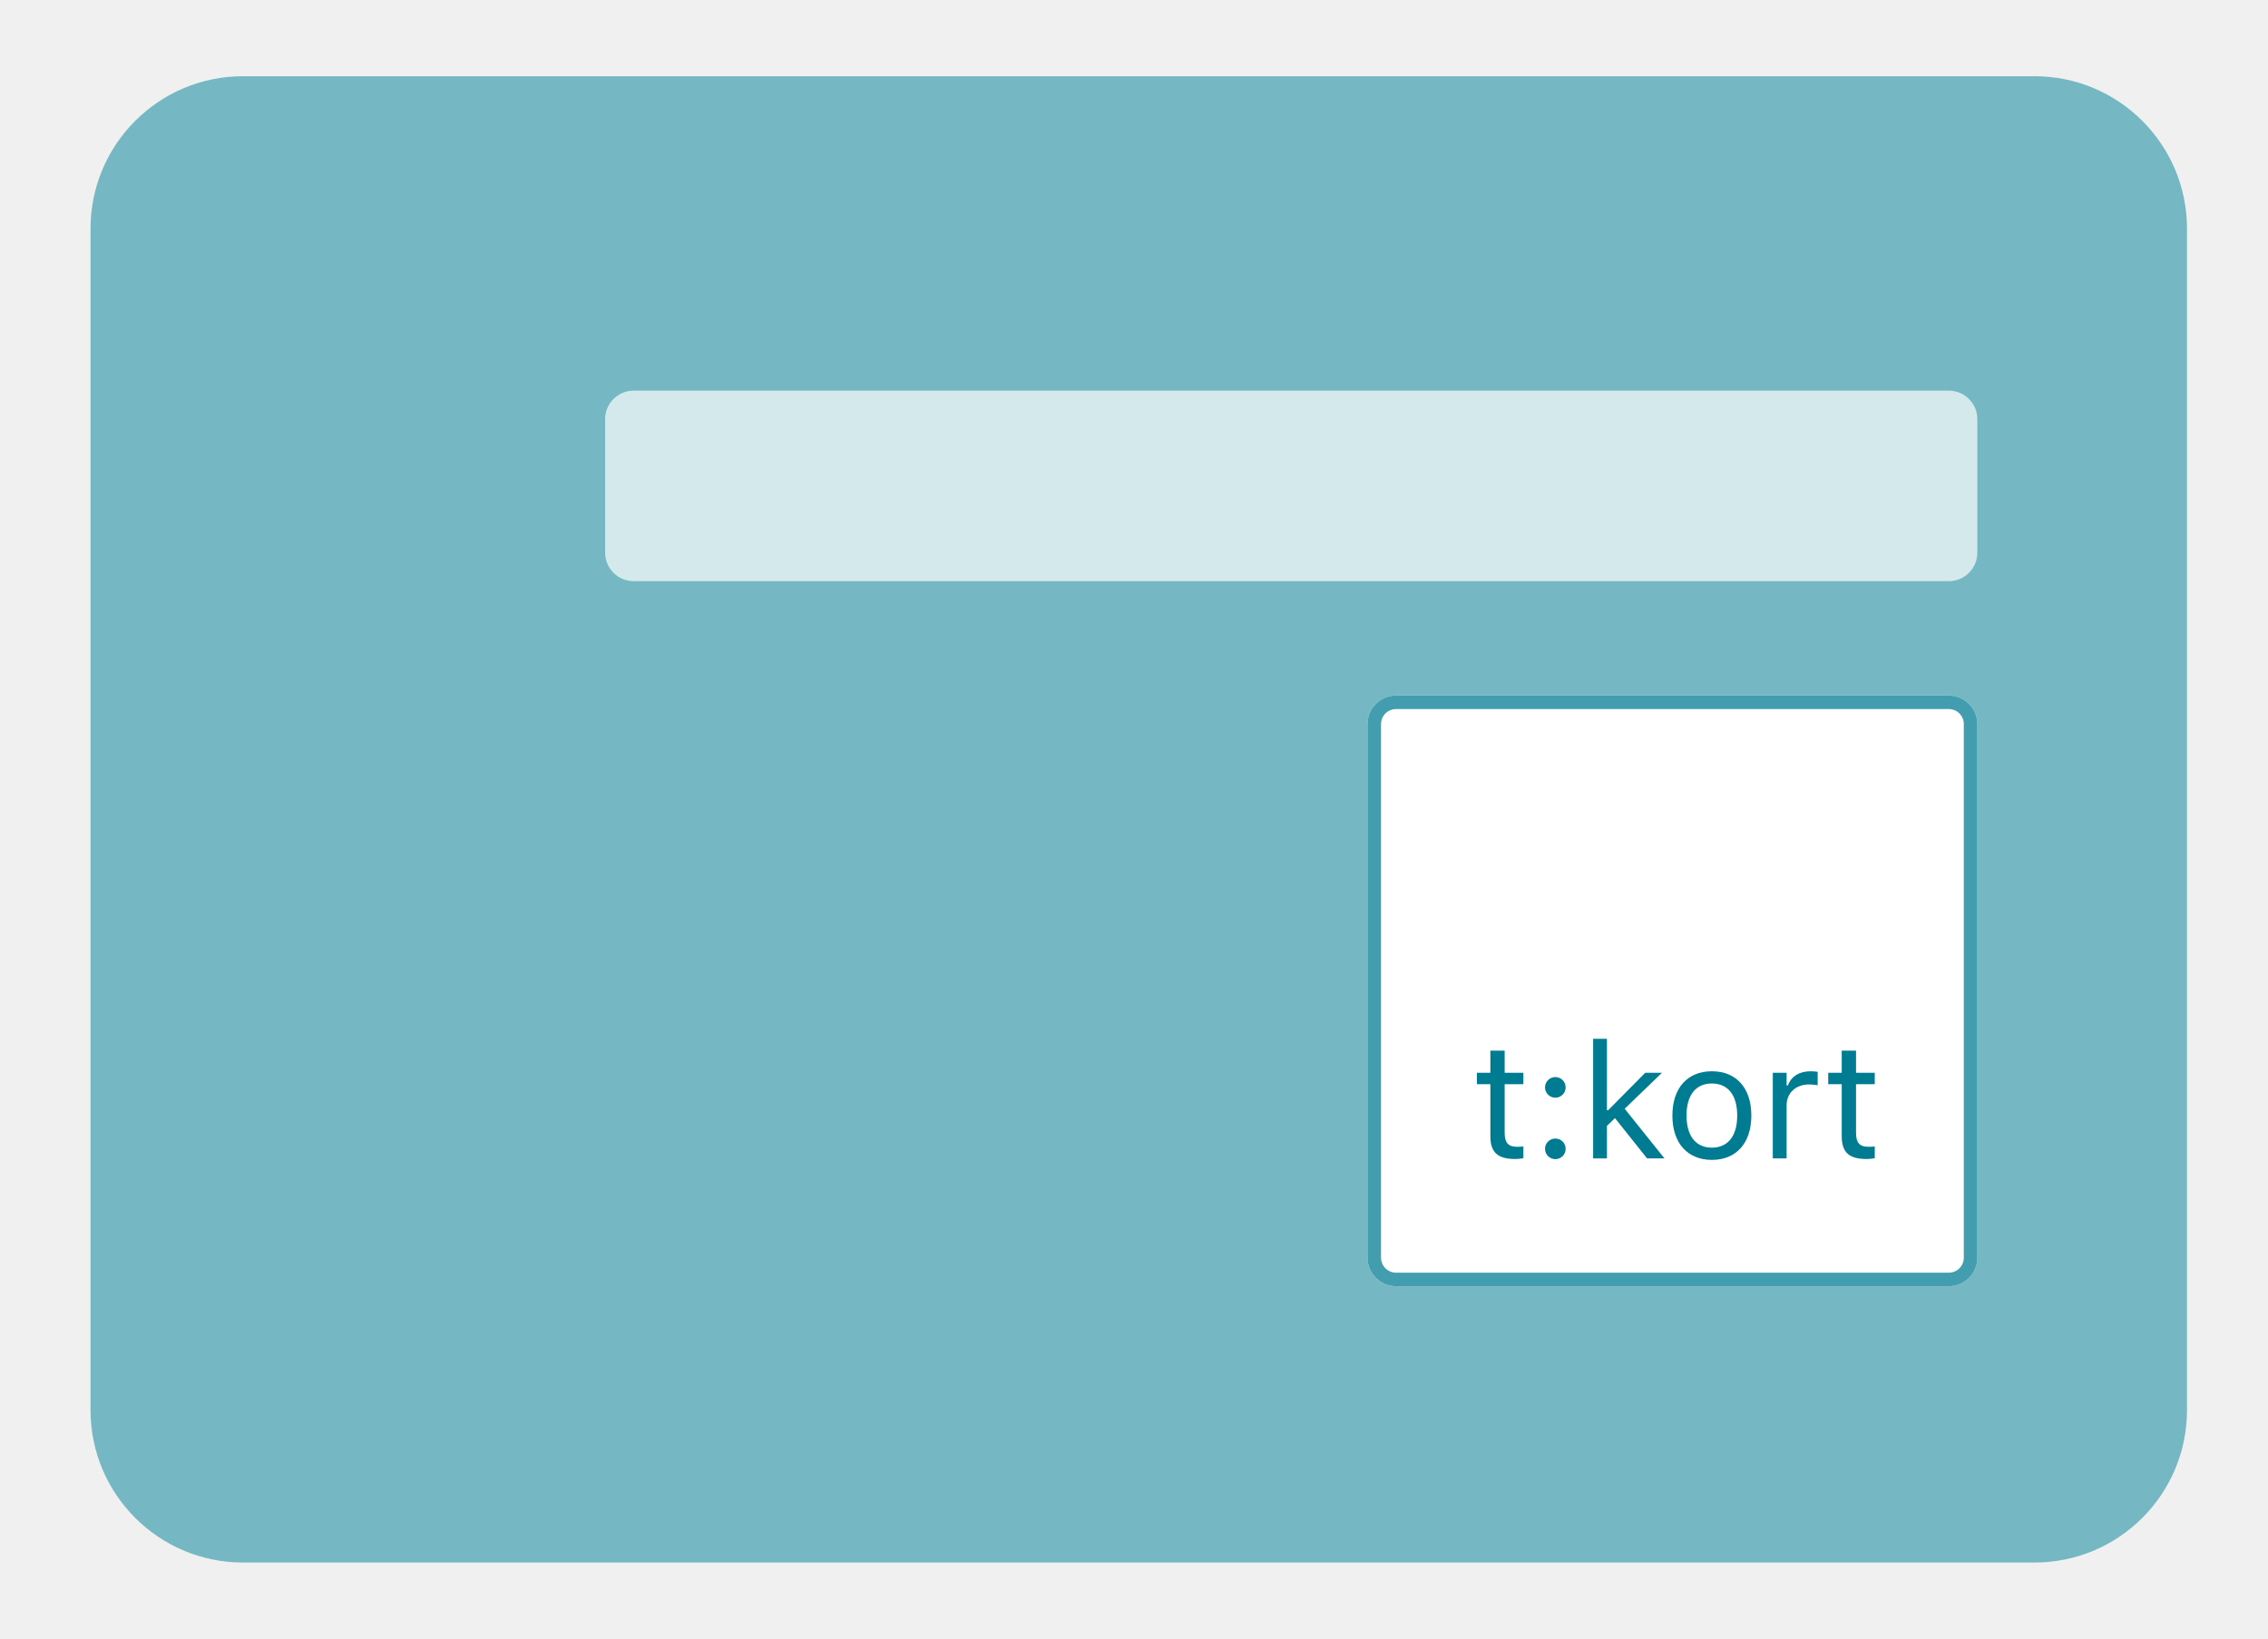
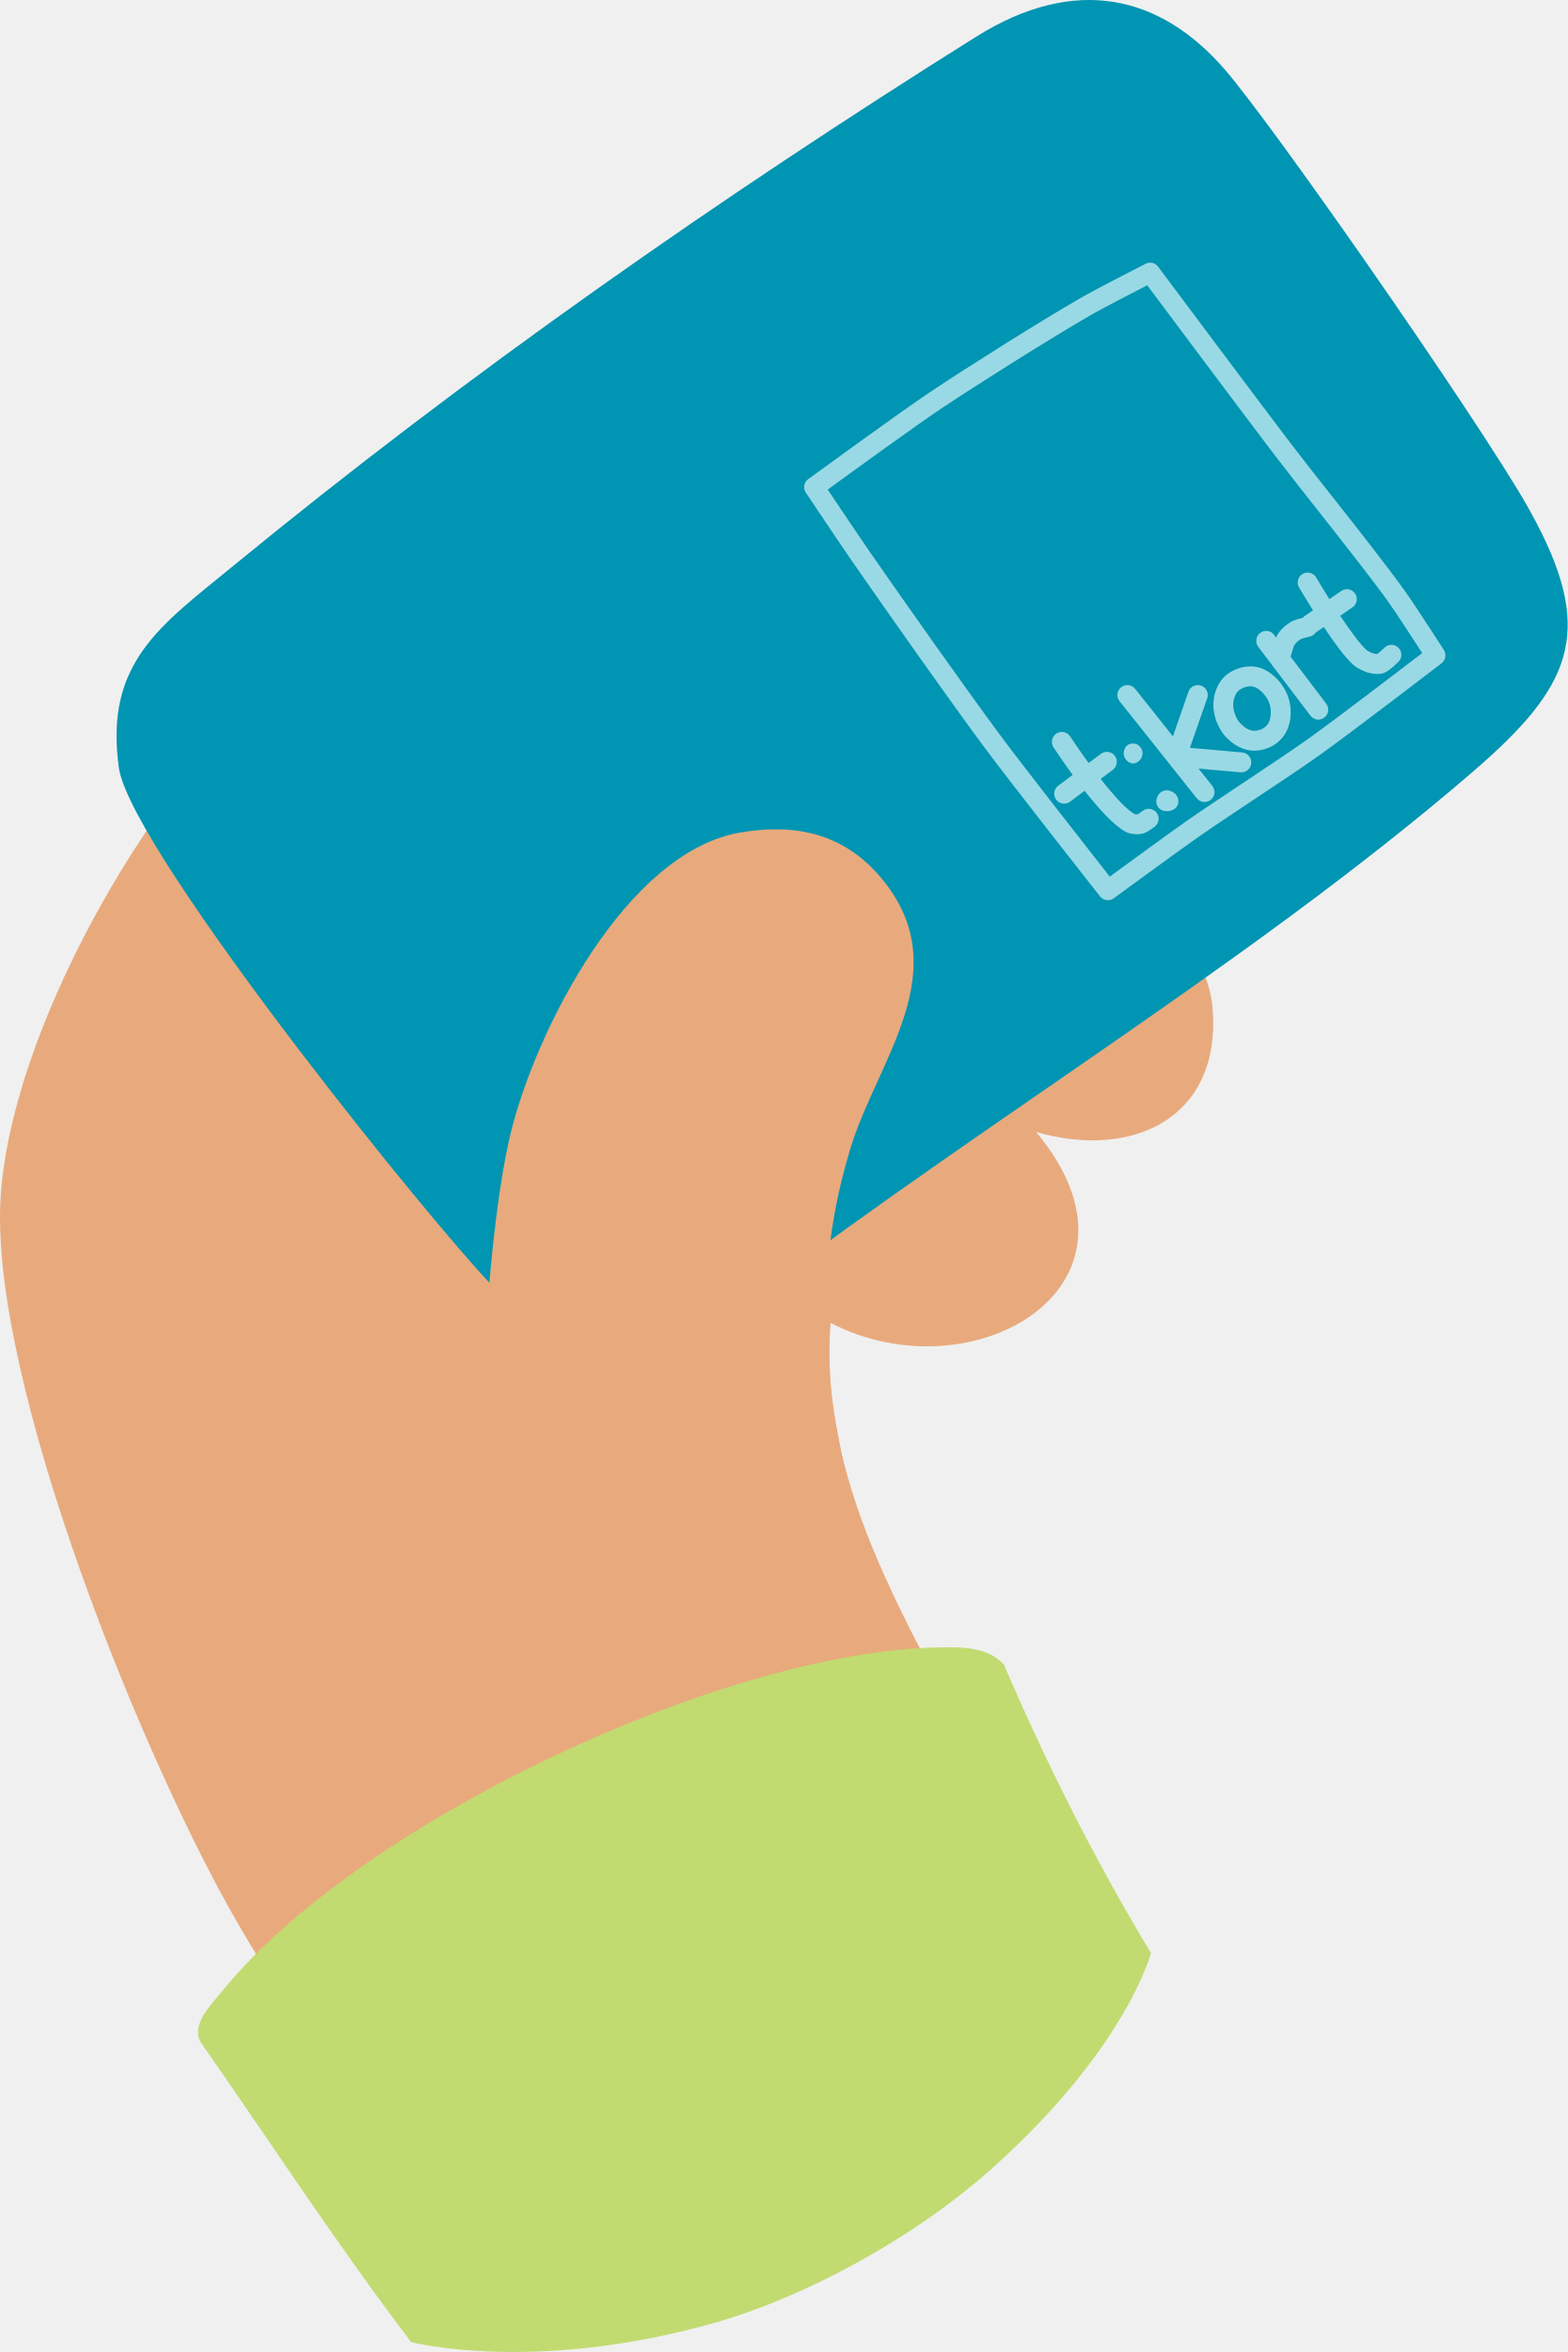
- <svg xmlns="http://www.w3.org/2000/svg" width="119" height="86" viewBox="0 0 119 86" fill="none">
-   <rect x="4.75" y="4" width="110" height="78" rx="8" fill="#75B8C4" />
-   <rect x="31.75" y="20.5" width="72" height="10" rx="1.5" fill="#D4E9EC" />
-   <g clip-path="url(#clip0_1967_81)">
-     <rect x="71.75" y="36.5" width="32" height="31" rx="1.5" fill="white" />
-     <path d="M79.511 60.824C79.652 60.824 79.79 60.807 79.931 60.782V60.165C79.798 60.178 79.727 60.182 79.598 60.182C79.131 60.182 78.948 59.97 78.948 59.44V56.898H79.931V56.298H78.948V55.136H78.198V56.298H77.49V56.898H78.198V59.624C78.198 60.482 78.585 60.824 79.511 60.824Z" fill="#007C92" />
-     <path d="M81.607 57.607C81.907 57.607 82.148 57.361 82.148 57.065C82.148 56.765 81.907 56.523 81.607 56.523C81.311 56.523 81.065 56.765 81.065 57.065C81.065 57.361 81.311 57.607 81.607 57.607ZM81.607 60.832C81.907 60.832 82.148 60.586 82.148 60.29C82.148 59.99 81.907 59.749 81.607 59.749C81.311 59.749 81.065 59.99 81.065 60.29C81.065 60.586 81.311 60.832 81.607 60.832Z" fill="#007C92" />
-     <path d="M83.59 60.791H84.315V59.086L84.736 58.678L86.42 60.791H87.332L85.245 58.186L87.203 56.298H86.324L84.382 58.261H84.315V54.515H83.59V60.791Z" fill="#007C92" />
-     <path d="M89.82 60.87C91.1 60.87 91.891 59.986 91.891 58.548V58.54C91.891 57.098 91.1 56.219 89.82 56.219C88.541 56.219 87.749 57.098 87.749 58.54V58.548C87.749 59.986 88.541 60.87 89.82 60.87ZM89.82 60.228C88.97 60.228 88.491 59.607 88.491 58.548V58.54C88.491 57.478 88.97 56.861 89.82 56.861C90.67 56.861 91.15 57.478 91.15 58.54V58.548C91.15 59.607 90.67 60.228 89.82 60.228Z" fill="#007C92" />
-     <path d="M93.017 60.791H93.742V58.007C93.742 57.348 94.233 56.911 94.925 56.911C95.084 56.911 95.221 56.928 95.371 56.953V56.248C95.3 56.236 95.146 56.219 95.008 56.219C94.4 56.219 93.979 56.494 93.808 56.965H93.742V56.298H93.017V60.791Z" fill="#007C92" />
-     <path d="M97.946 60.824C98.088 60.824 98.226 60.807 98.367 60.782V60.165C98.234 60.178 98.163 60.182 98.034 60.182C97.567 60.182 97.384 59.97 97.384 59.44V56.898H98.367V56.298H97.384V55.136H96.634V56.298H95.925V56.898H96.634V59.624C96.634 60.482 97.021 60.824 97.946 60.824Z" fill="#007C92" />
+ <svg xmlns="http://www.w3.org/2000/svg" width="200" height="300" viewBox="0 0 200 300" fill="none">
+   <g clip-path="url(#clip0_7655_1062)">
+     <path d="M132.186 144.383C148.538 163.984 124.126 178.175 105.963 168.734C104.257 192.346 119.053 211.117 128.076 231.495C129.059 237.632 122.276 241.186 117.826 243.853C98.66 255.34 66.801 263.177 44.569 260.577C38.779 259.9 33.686 251.007 30.846 246.193C18.563 225.398 -1.59 175.908 0.1 152.353C1.817 128.415 24.003 91.052 45.039 79.238C63.475 68.884 101.83 68.391 122.066 73.445C141.959 78.412 143.219 94.149 126.579 104.553C136.179 110.16 153.802 115.817 154.722 128.878C155.702 142.756 144.325 147.9 132.182 144.386L132.186 144.383Z" fill="#E8AA7D" />
+     <path d="M187.904 98.433C158.205 124.028 121.033 145.71 90.06 170.178C77.277 176.308 72.214 173.635 63.481 164.694C63.275 164.487 63.068 164.274 62.861 164.057C58.778 159.827 48.152 147.043 37.959 133.665C26.672 118.851 15.916 103.327 15.163 97.92C13.296 84.525 20.503 79.772 29.639 72.275C59.525 47.743 91.793 25.208 124.529 4.687C137.259 -3.29 148.108 -0.557 156.285 8.9C159.251 12.331 166.668 22.551 174.311 33.505C182.917 45.87 191.82 59.167 194.95 64.731C195.32 65.394 195.673 66.038 196 66.664C203.486 80.945 200.28 87.769 187.904 98.43V98.433Z" fill="#0095B2" />
+     <path d="M159.661 95.73C158.011 95.583 156.961 94.56 156.441 94.05C155.888 93.51 154.528 91.586 154.848 89.189C155.105 87.276 156.138 86.316 156.571 85.992C156.971 85.696 158.055 85.002 159.528 84.996C161.495 84.986 162.755 86.412 163.168 86.879C163.615 87.382 164.658 88.773 164.655 90.759C164.655 91.379 164.655 93.023 163.358 94.356C162.085 95.666 160.471 95.75 160.008 95.743C159.888 95.743 159.775 95.736 159.661 95.726V95.73ZM158.088 88.026C157.951 88.129 157.491 88.543 157.358 89.526C157.175 90.889 157.998 92.026 158.211 92.236C158.628 92.643 159.198 93.2 160.038 93.213C160.131 93.213 160.945 93.206 161.541 92.593C162.121 91.996 162.121 91.196 162.121 90.763C162.121 89.643 161.528 88.853 161.271 88.566C160.998 88.256 160.358 87.543 159.538 87.536C158.805 87.536 158.245 87.912 158.091 88.026H158.088Z" fill="#99D9E5" />
+     <path d="M143.672 95.2C143.939 94.906 144.295 94.8 144.669 94.84C145.122 94.886 145.465 95.166 145.662 95.586C145.958 96.216 145.538 96.803 145.505 96.846C145.275 97.156 144.805 97.493 144.335 97.356C143.679 97.17 143.415 96.586 143.355 96.25C143.322 96.066 143.385 95.516 143.672 95.2Z" fill="#99D9E5" />
+     <path d="M149.088 100.833C149.138 100.84 149.908 100.963 150.212 101.667C150.282 101.823 150.438 102.273 150.222 102.73C149.962 103.28 149.368 103.404 149.215 103.434C149.092 103.46 148.435 103.597 147.922 103.14C147.545 102.804 147.418 102.287 147.592 101.777C147.772 101.25 148.222 100.693 149.085 100.83L149.088 100.833Z" fill="#99D9E5" />
+     <path d="M184.207 82.909C184.057 82.682 180.521 77.165 179.197 75.335C177.021 72.291 173.238 67.481 169.894 63.244C167.901 60.724 166.024 58.344 164.694 56.594C160.465 51.05 147.875 34.179 147.745 34.012C147.382 33.512 146.708 33.359 146.155 33.642C145.905 33.765 140.012 36.776 138.035 37.906C133.019 40.783 123.346 46.87 118.683 49.99C114.739 52.63 103.587 60.767 103.113 61.111C102.56 61.511 102.423 62.281 102.807 62.841C102.85 62.914 107.253 69.491 108.75 71.651C113.093 77.918 121.346 89.619 125.539 95.269C129.106 100.06 140.222 114.194 140.339 114.341C140.569 114.624 140.885 114.788 141.222 114.818C141.525 114.844 141.829 114.771 142.082 114.581C142.165 114.521 150.142 108.68 152.822 106.804C154.585 105.567 157.165 103.85 159.898 102.03C163.101 99.903 166.401 97.706 168.504 96.203C172.391 93.433 183.794 84.686 183.91 84.602C184.43 84.199 184.554 83.462 184.204 82.905L184.207 82.909ZM167.034 94.139C164.968 95.62 161.675 97.81 158.501 99.92C155.751 101.747 153.155 103.47 151.372 104.724C149.235 106.217 143.818 110.177 141.575 111.811C139.005 108.534 130.582 97.796 127.589 93.753C123.403 88.126 115.173 76.465 110.843 70.215C109.706 68.578 106.893 64.381 105.596 62.447C108.473 60.351 116.873 54.25 120.096 52.1C124.732 49.003 134.335 42.959 139.299 40.106C140.765 39.276 144.572 37.302 146.358 36.386C148.992 39.913 158.995 53.303 162.685 58.137C164.024 59.894 165.908 62.284 167.901 64.814C171.228 69.031 175.001 73.815 177.144 76.805C178.097 78.138 180.337 81.595 181.441 83.299C178.637 85.446 170.241 91.849 167.034 94.139Z" fill="#99D9E5" />
+     <path d="M178.411 84.415C177.581 85.242 176.911 85.735 176.414 85.885C176.101 85.975 175.744 85.979 175.414 85.949C174.934 85.905 174.537 85.795 174.471 85.779C174.024 85.645 173.161 85.245 172.688 84.839C171.641 83.922 170.184 81.935 168.881 79.978L167.931 80.632C167.911 80.648 167.894 80.662 167.868 80.668C167.691 80.932 167.421 81.122 167.101 81.195C166.644 81.292 166.101 81.445 165.961 81.519C165.674 81.672 165.334 81.972 165.151 82.245C165.051 82.422 164.831 83.065 164.651 83.762L169.198 89.759C169.614 90.312 169.511 91.112 168.948 91.529C168.691 91.726 168.381 91.809 168.078 91.782C167.731 91.752 167.398 91.586 167.178 91.286L162.238 84.769C162.238 84.769 162.231 84.759 162.231 84.752L160.521 82.505C160.105 81.952 160.208 81.152 160.771 80.735C161.328 80.308 162.125 80.412 162.541 80.975L162.791 81.312C162.885 81.115 162.978 80.945 163.064 80.808C163.474 80.208 164.111 79.635 164.761 79.278C165.134 79.075 165.788 78.895 166.238 78.788C166.304 78.692 166.398 78.615 166.498 78.538L167.511 77.848C166.594 76.401 165.908 75.235 165.731 74.941C165.378 74.341 165.581 73.561 166.181 73.208C166.791 72.855 167.561 73.051 167.914 73.658C168.298 74.305 168.898 75.298 169.598 76.415L171.114 75.378C171.694 74.978 172.478 75.125 172.878 75.705C173.267 76.281 173.121 77.068 172.544 77.465L170.981 78.542C172.224 80.408 173.527 82.195 174.361 82.932C174.494 83.039 174.974 83.282 175.184 83.335C175.324 83.382 175.551 83.409 175.694 83.422C175.901 83.279 176.307 82.932 176.621 82.622C177.114 82.122 177.914 82.125 178.411 82.622C178.901 83.115 178.907 83.922 178.411 84.412V84.415Z" fill="#99D9E5" />
+     <path d="M159.628 97.356C159.565 98.056 158.951 98.57 158.251 98.51L152.911 98.037L154.661 100.237C155.098 100.783 155.008 101.583 154.461 102.02C154.195 102.233 153.875 102.323 153.561 102.297C153.225 102.267 152.908 102.103 152.678 101.82L149.095 97.316L142.832 89.442C142.388 88.892 142.485 88.096 143.032 87.659C143.578 87.222 144.378 87.312 144.815 87.859L149.635 93.923L151.615 88.233C151.845 87.566 152.571 87.222 153.228 87.449C153.888 87.676 154.238 88.396 154.011 89.062L151.805 95.386L158.475 95.976C159.175 96.04 159.688 96.653 159.628 97.353V97.356Z" fill="#99D9E5" />
+     <path d="M147.325 105.427C146.348 106.19 145.925 106.297 145.778 106.327C145.518 106.397 145.109 106.42 144.689 106.384C144.319 106.35 143.925 106.264 143.635 106.114C142.125 105.327 140.125 103.093 138.369 100.867L136.515 102.257C136.259 102.453 135.949 102.53 135.652 102.503C135.299 102.473 134.966 102.297 134.746 102C134.319 101.443 134.442 100.65 134.996 100.223L136.842 98.84C135.585 97.116 134.636 95.673 134.402 95.323C134.022 94.73 134.186 93.946 134.769 93.563C135.356 93.183 136.145 93.346 136.529 93.93C137.172 94.913 137.992 96.106 138.879 97.32L140.452 96.153C141.015 95.736 141.812 95.85 142.229 96.413C142.645 96.976 142.532 97.763 141.969 98.19L140.415 99.35C142.079 101.467 143.749 103.314 144.805 103.864C144.832 103.857 145.015 103.874 145.145 103.867C145.289 103.777 145.552 103.597 145.762 103.43C146.318 103.003 147.115 103.1 147.542 103.647C147.975 104.204 147.882 104.994 147.332 105.427H147.325Z" fill="#99D9E5" />
+     <path d="M94.463 106.184C101.63 104.967 107.783 106.387 112.49 112.071C122.186 123.782 111.94 135.169 108.5 146.453C101.653 168.915 107.216 186.929 113.476 208.517C111.316 231.002 72.344 236.872 64.458 215.391C59.348 201.477 61.468 159.394 65.191 144.37C68.414 131.362 79.897 108.657 94.463 106.187V106.184Z" fill="#E8AA7D" />
+     <path d="M146.835 249.116C139.722 237.329 133.522 225.005 128.079 212.331C126.073 210.014 122.423 210.064 119.579 210.127C92.09 210.727 45.819 232.472 28.386 253.923C26.933 255.714 24.386 258.174 25.563 260.434C34.479 273.211 43.015 286.332 52.462 298.74C52.462 298.74 68.094 302.833 91.27 296.246C102.273 293.119 116.186 285.799 126.353 276.762C143.692 261.347 146.835 249.113 146.835 249.113V249.116Z" fill="#C1DB70" />
  </g>
-   <rect x="72.106" y="36.856" width="31.289" height="30.289" rx="1.144" stroke="#429EAE" stroke-width="0.711" />
  <defs>
-     <clipPath id="clip0_1967_81">
-       <rect x="71.75" y="36.5" width="32" height="31" rx="1.5" fill="white" />
+     <clipPath id="clip0_7655_1062">
+       <rect width="200" height="300" fill="white" />
    </clipPath>
  </defs>
</svg>
